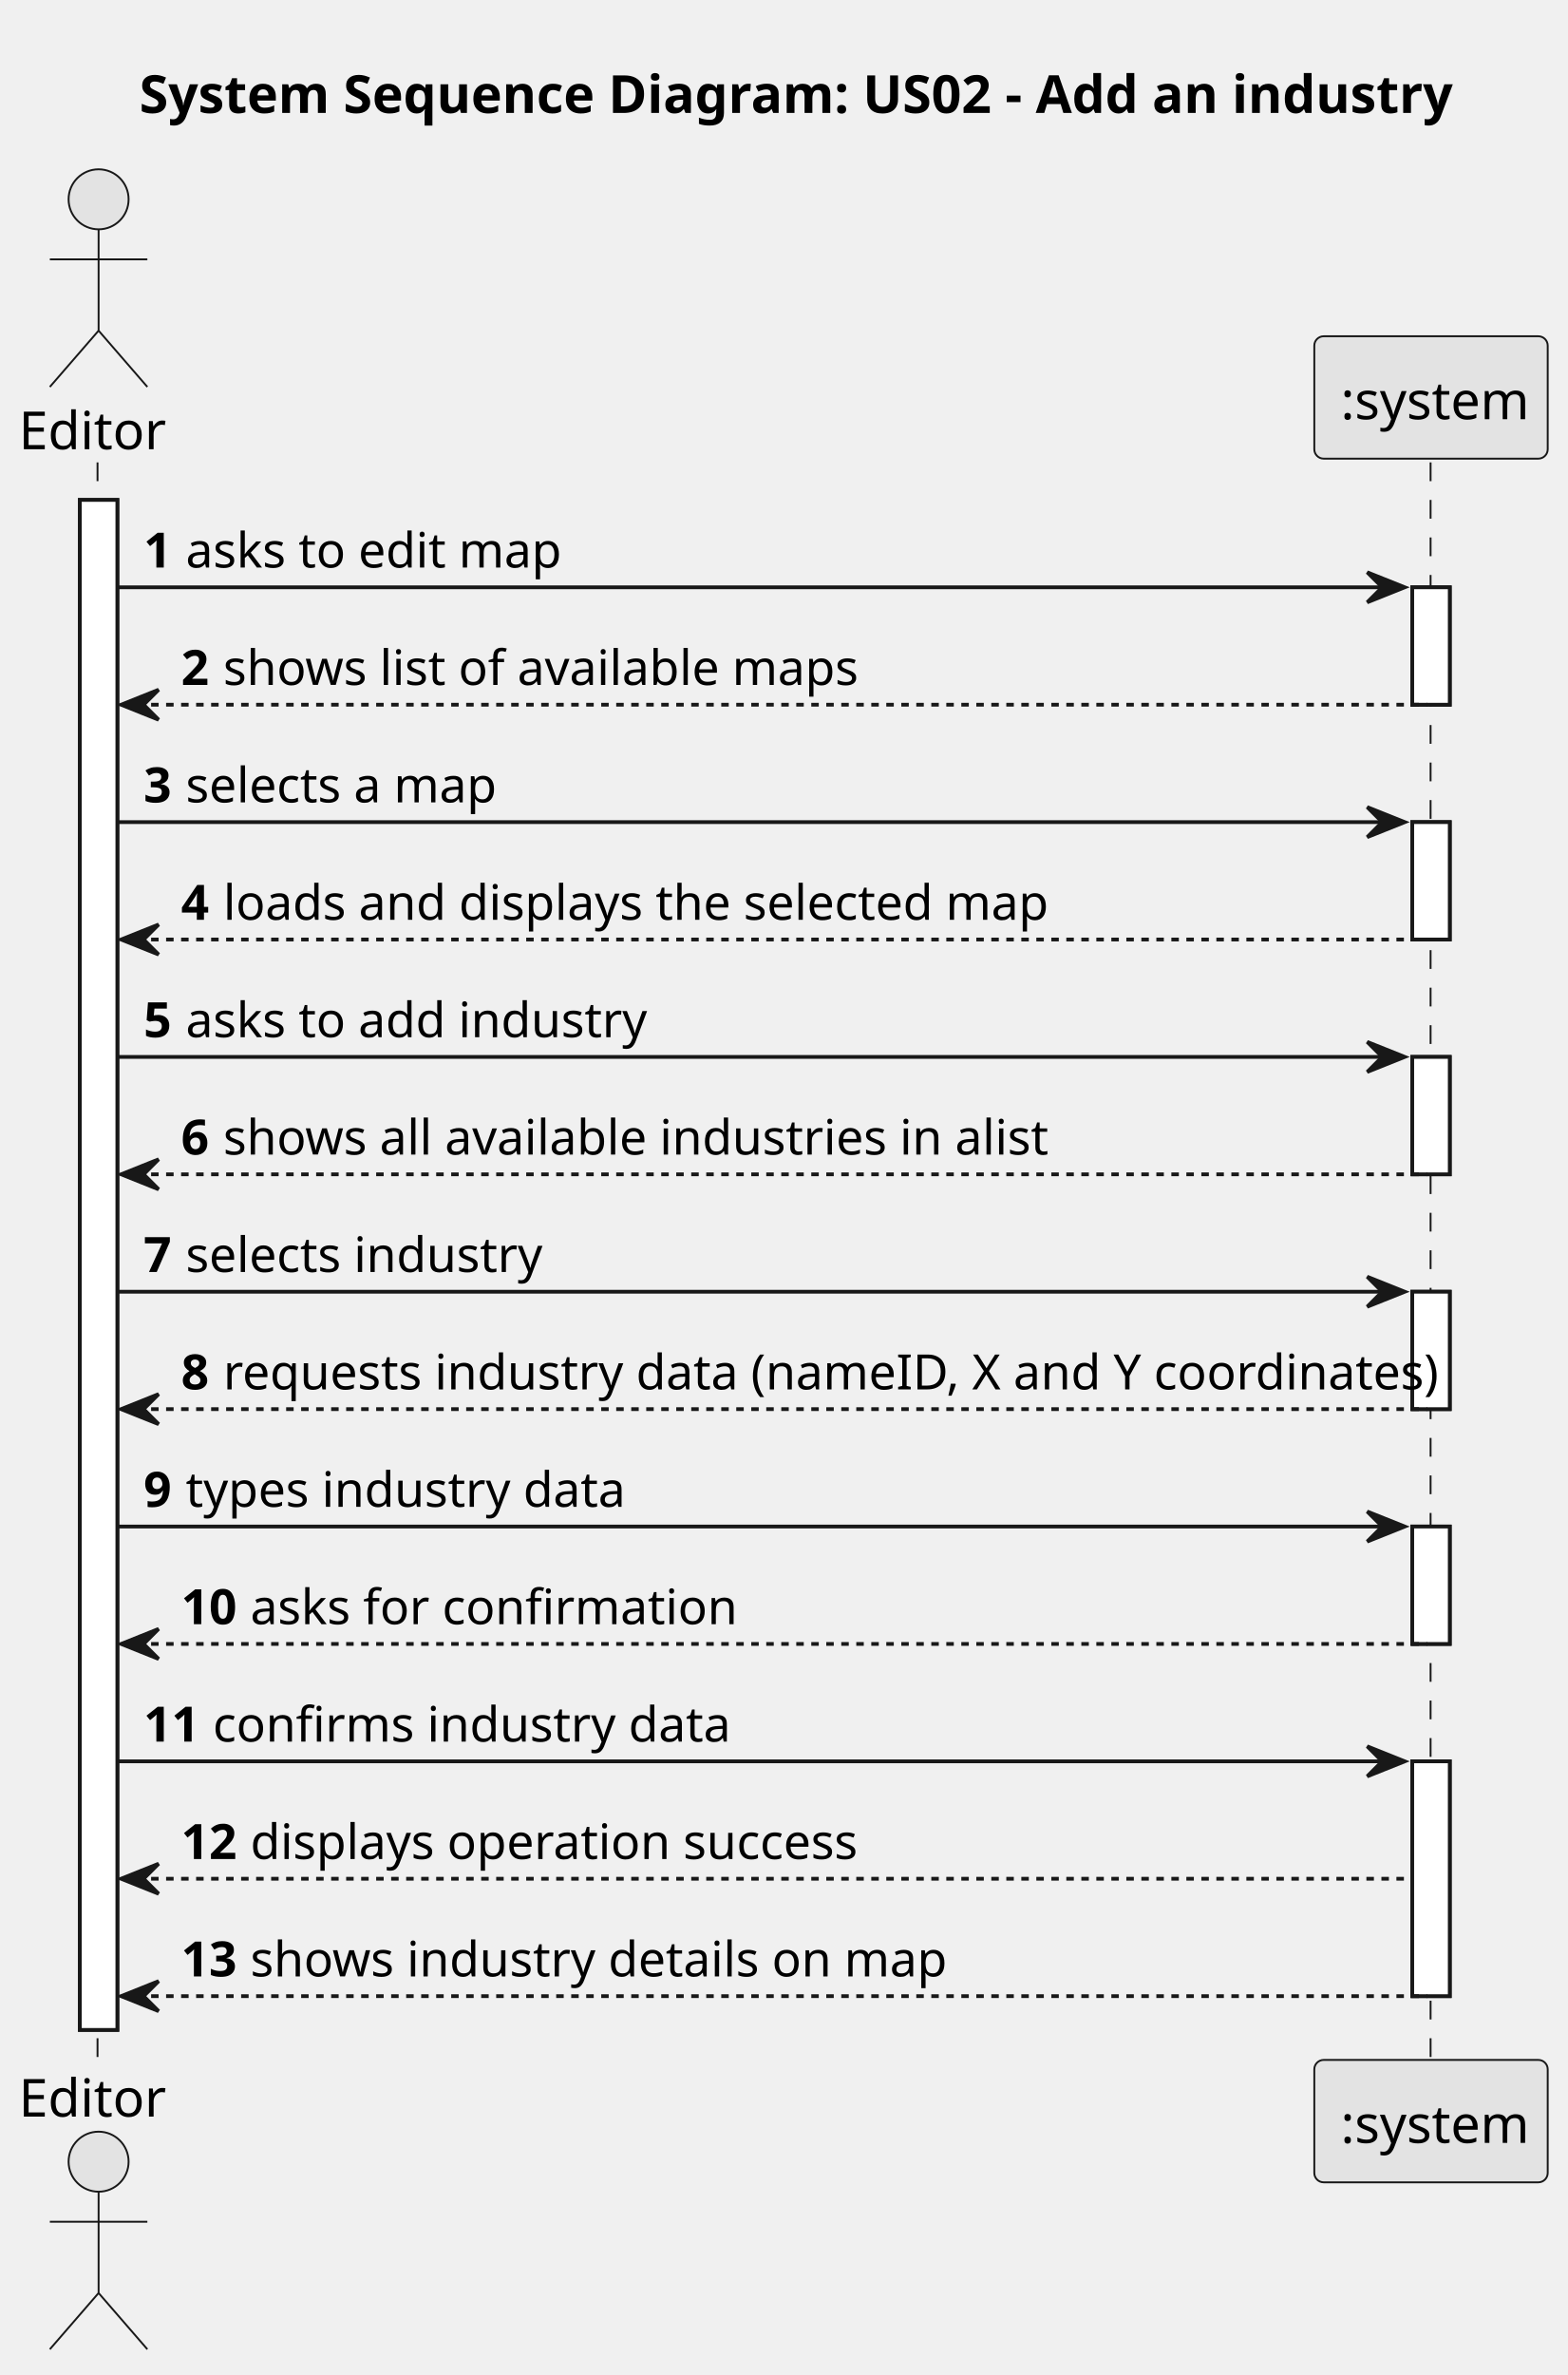
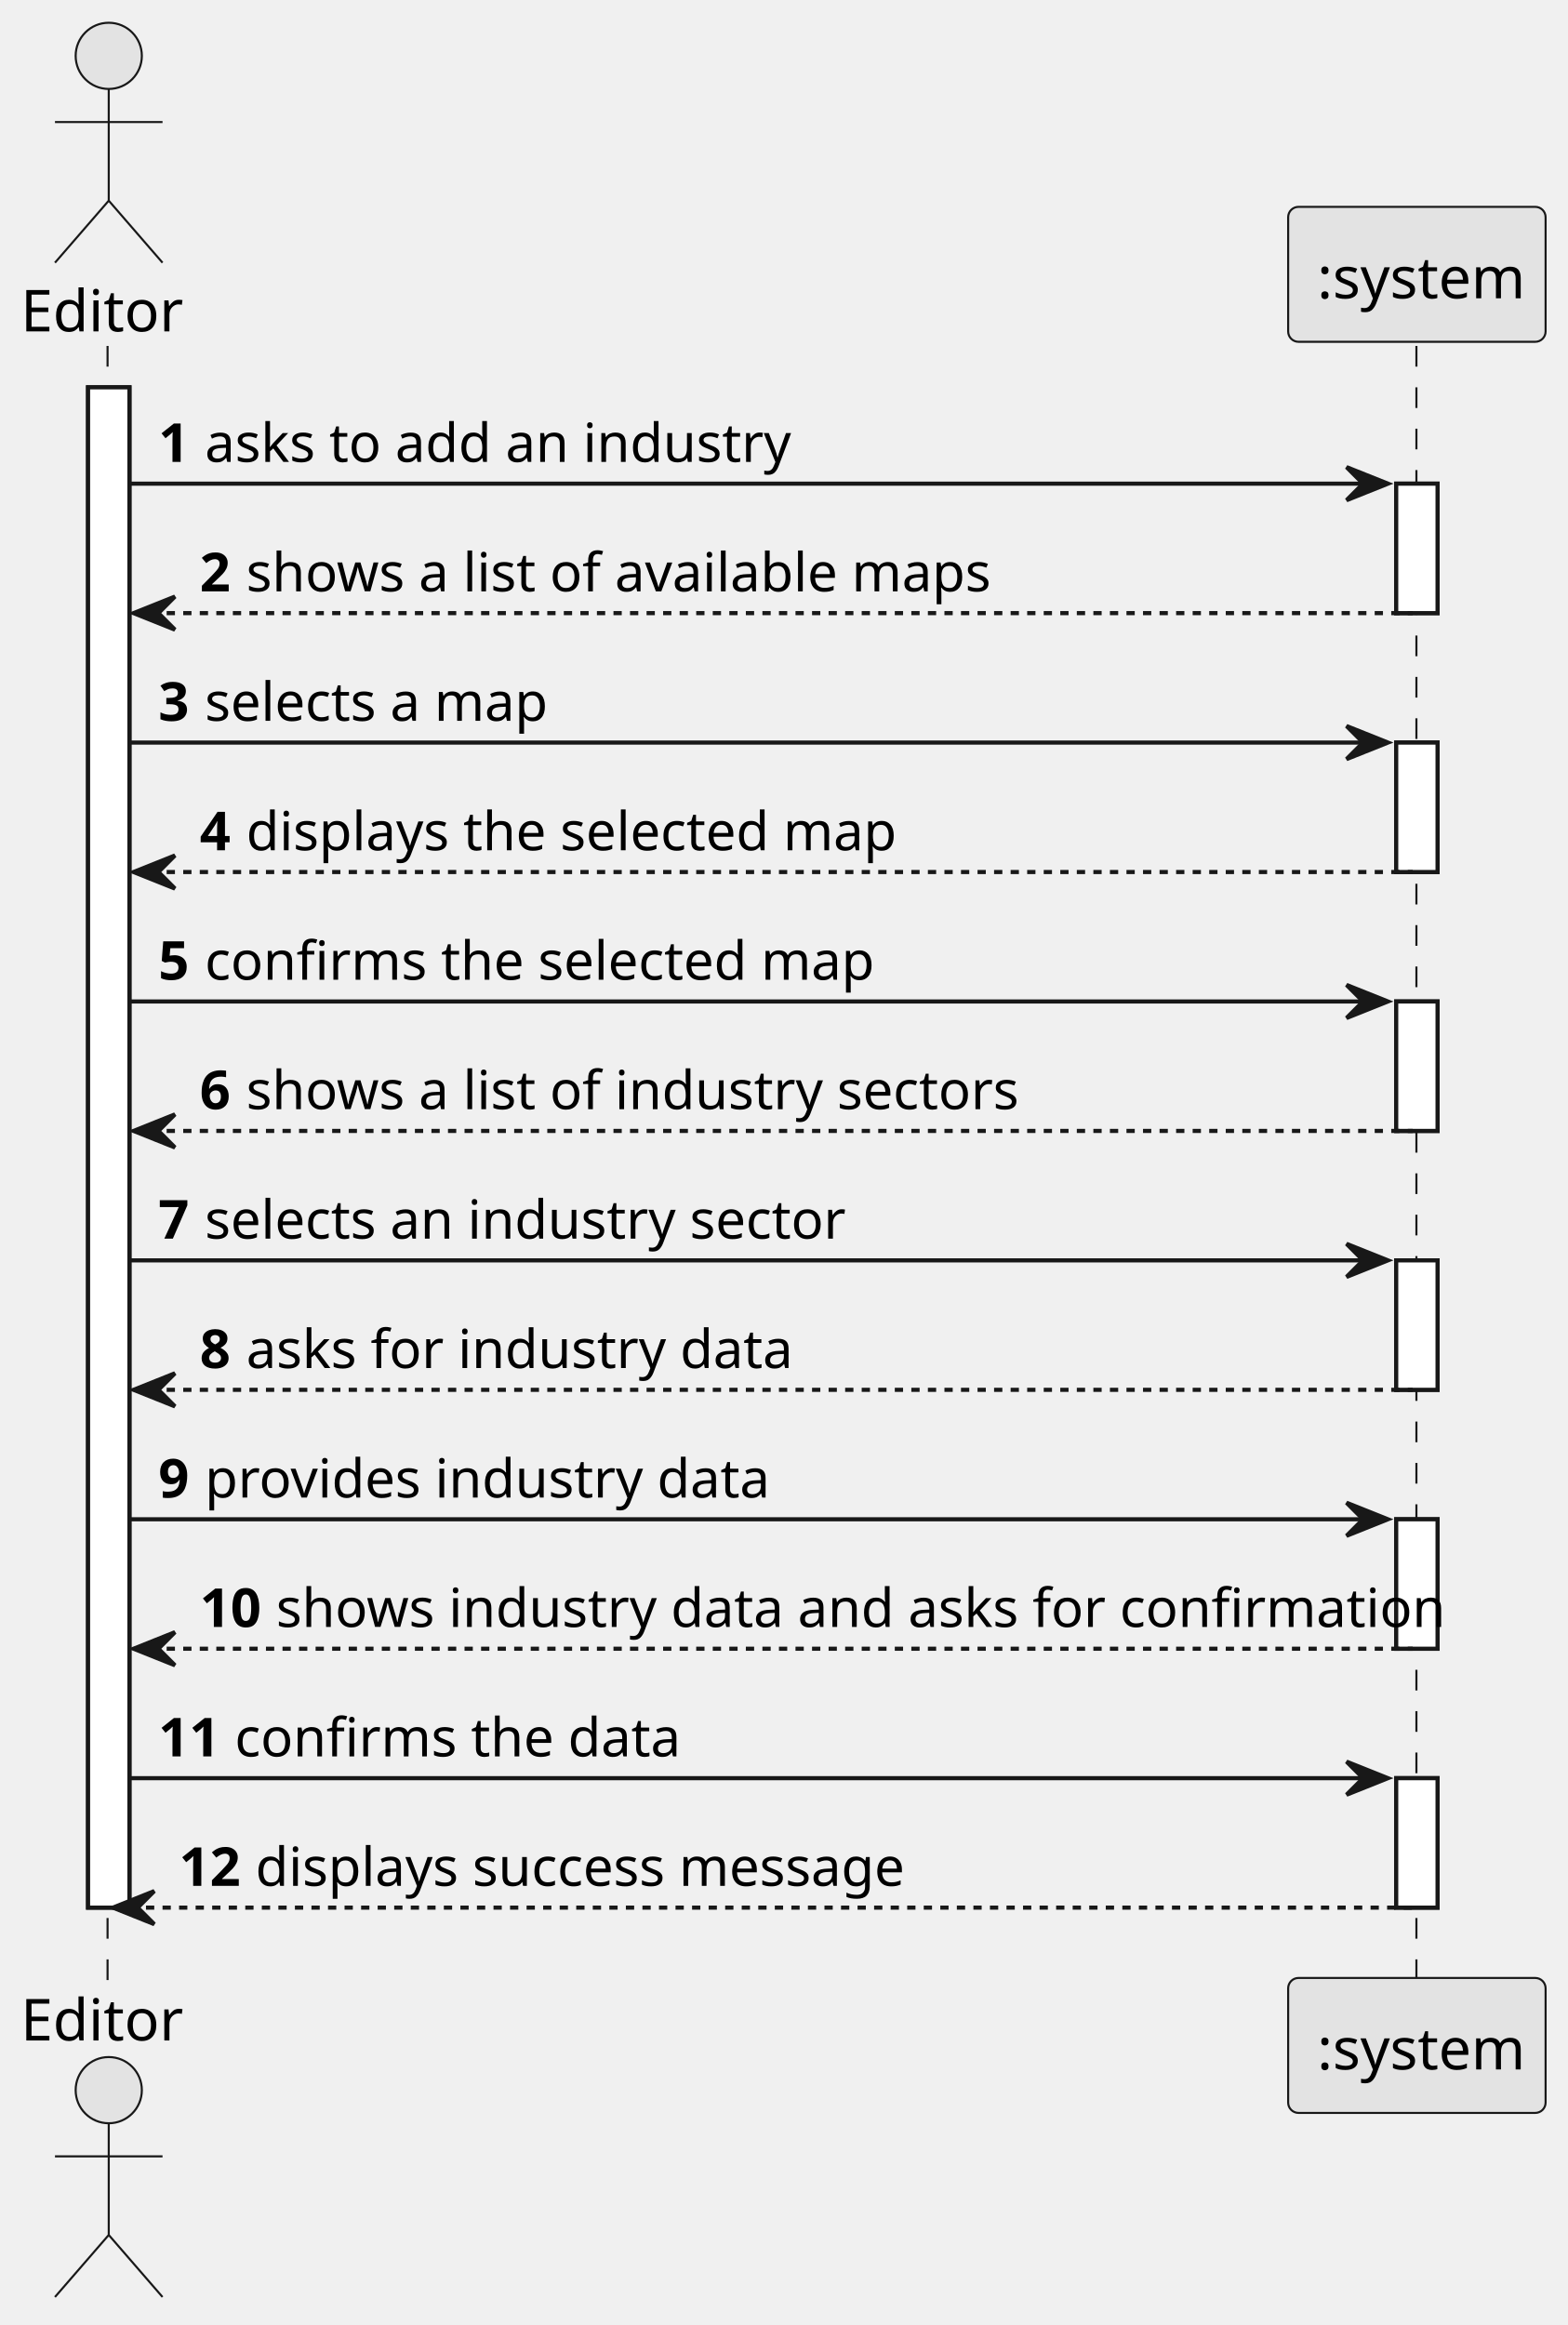
- <svg xmlns="http://www.w3.org/2000/svg" contentStyleType="text/css" height="633px" preserveAspectRatio="none" style="width:418px;height:633px;background:#FFFFFF;" version="1.1" viewBox="0 0 418 633" width="418px" zoomAndPan="magnify">
+ <svg xmlns="http://www.w3.org/2000/svg" contentStyleType="text/css" height="562px" preserveAspectRatio="none" style="width:379px;height:562px;background:#FFFFFF;" version="1.1" viewBox="0 0 379 562" width="379px" zoomAndPan="magnify">
  <defs />
  <g>
-     <text fill="#000000" font-family="sans-serif" font-size="14" font-weight="bold" lengthAdjust="spacing" textLength="342.316" x="37.154" y="30.107">System Sequence Diagram: US02 - Add an industry</text>
-     <rect fill="#FFFFFF" height="407.783" style="stroke:#181818;stroke-width:1.0;" width="10" x="21.286" y="133.242" />
-     <rect fill="#FFFFFF" height="31.291" style="stroke:#181818;stroke-width:1.0;" width="10" x="376.51" y="156.533" />
-     <rect fill="#FFFFFF" height="31.291" style="stroke:#181818;stroke-width:1.0;" width="10" x="376.51" y="219.115" />
-     <rect fill="#FFFFFF" height="31.291" style="stroke:#181818;stroke-width:1.0;" width="10" x="376.51" y="281.697" />
-     <rect fill="#FFFFFF" height="31.291" style="stroke:#181818;stroke-width:1.0;" width="10" x="376.51" y="344.279" />
-     <rect fill="#FFFFFF" height="31.291" style="stroke:#181818;stroke-width:1.0;" width="10" x="376.51" y="406.861" />
-     <rect fill="#FFFFFF" height="62.582" style="stroke:#181818;stroke-width:1.0;" width="10" x="376.51" y="469.443" />
-     <line style="stroke:#181818;stroke-width:0.5;stroke-dasharray:5.0,5.0;" x1="26" x2="26" y1="123.242" y2="550.025" />
-     <line style="stroke:#181818;stroke-width:0.5;stroke-dasharray:5.0,5.0;" x1="381.397" x2="381.397" y1="123.242" y2="550.025" />
-     <text fill="#000000" font-family="sans-serif" font-size="14" lengthAdjust="spacing" textLength="36.572" x="5" y="119.728">Editor</text>
-     <ellipse cx="26.286" cy="53.121" fill="#E3E3E3" rx="8" ry="8" style="stroke:#181818;stroke-width:0.5;" />
-     <path d="M26.286,61.121 L26.286,88.121 M13.286,69.121 L39.286,69.121 M26.286,88.121 L13.286,103.121 M26.286,88.121 L39.286,103.121 " fill="none" style="stroke:#181818;stroke-width:0.5;" />
-     <text fill="#000000" font-family="sans-serif" font-size="14" lengthAdjust="spacing" textLength="36.572" x="5" y="564.133">Editor</text>
-     <ellipse cx="26.286" cy="576.146" fill="#E3E3E3" rx="8" ry="8" style="stroke:#181818;stroke-width:0.5;" />
-     <path d="M26.286,584.146 L26.286,611.146 M13.286,592.146 L39.286,592.146 M26.286,611.146 L13.286,626.146 M26.286,611.146 L39.286,626.146 " fill="none" style="stroke:#181818;stroke-width:0.5;" />
-     <rect fill="#E3E3E3" height="32.621" rx="2.5" ry="2.5" style="stroke:#181818;stroke-width:0.5;" width="62.227" x="350.397" y="89.621" />
-     <text fill="#000000" font-family="sans-serif" font-size="14" lengthAdjust="spacing" textLength="48.227" x="357.397" y="111.728">:system</text>
-     <rect fill="#E3E3E3" height="32.621" rx="2.5" ry="2.5" style="stroke:#181818;stroke-width:0.5;" width="62.227" x="350.397" y="549.025" />
-     <text fill="#000000" font-family="sans-serif" font-size="14" lengthAdjust="spacing" textLength="48.227" x="357.397" y="571.133">:system</text>
-     <rect fill="#FFFFFF" height="407.783" style="stroke:#181818;stroke-width:1.0;" width="10" x="21.286" y="133.242" />
-     <rect fill="#FFFFFF" height="31.291" style="stroke:#181818;stroke-width:1.0;" width="10" x="376.51" y="156.533" />
-     <rect fill="#FFFFFF" height="31.291" style="stroke:#181818;stroke-width:1.0;" width="10" x="376.51" y="219.115" />
-     <rect fill="#FFFFFF" height="31.291" style="stroke:#181818;stroke-width:1.0;" width="10" x="376.51" y="281.697" />
-     <rect fill="#FFFFFF" height="31.291" style="stroke:#181818;stroke-width:1.0;" width="10" x="376.51" y="344.279" />
-     <rect fill="#FFFFFF" height="31.291" style="stroke:#181818;stroke-width:1.0;" width="10" x="376.51" y="406.861" />
-     <rect fill="#FFFFFF" height="62.582" style="stroke:#181818;stroke-width:1.0;" width="10" x="376.51" y="469.443" />
-     <polygon fill="#181818" points="364.51,152.533,374.51,156.533,364.51,160.533,368.51,156.533" style="stroke:#181818;stroke-width:1.0;" />
-     <line style="stroke:#181818;stroke-width:1.0;" x1="31.286" x2="370.51" y1="156.533" y2="156.533" />
-     <text fill="#000000" font-family="sans-serif" font-size="13" font-weight="bold" lengthAdjust="spacing" textLength="7.23" x="38.286" y="151.27">1</text>
-     <text fill="#000000" font-family="sans-serif" font-size="13" lengthAdjust="spacing" textLength="94.656" x="49.516" y="151.27">asks to edit map</text>
-     <polygon fill="#181818" points="42.286,183.824,32.286,187.824,42.286,191.824,38.286,187.824" style="stroke:#181818;stroke-width:1.0;" />
-     <line style="stroke:#181818;stroke-width:1.0;stroke-dasharray:2.0,2.0;" x1="36.286" x2="380.51" y1="187.824" y2="187.824" />
-     <text fill="#000000" font-family="sans-serif" font-size="13" font-weight="bold" lengthAdjust="spacing" textLength="7.23" x="48.286" y="182.561">2</text>
-     <text fill="#000000" font-family="sans-serif" font-size="13" lengthAdjust="spacing" textLength="161.129" x="59.516" y="182.561">shows list of available maps</text>
-     <polygon fill="#181818" points="364.51,215.115,374.51,219.115,364.51,223.115,368.51,219.115" style="stroke:#181818;stroke-width:1.0;" />
-     <line style="stroke:#181818;stroke-width:1.0;" x1="31.286" x2="370.51" y1="219.115" y2="219.115" />
-     <text fill="#000000" font-family="sans-serif" font-size="13" font-weight="bold" lengthAdjust="spacing" textLength="7.23" x="38.286" y="213.852">3</text>
-     <text fill="#000000" font-family="sans-serif" font-size="13" lengthAdjust="spacing" textLength="80.203" x="49.516" y="213.852">selects a map</text>
-     <polygon fill="#181818" points="42.286,246.406,32.286,250.406,42.286,254.406,38.286,250.406" style="stroke:#181818;stroke-width:1.0;" />
-     <line style="stroke:#181818;stroke-width:1.0;stroke-dasharray:2.0,2.0;" x1="36.286" x2="380.51" y1="250.406" y2="250.406" />
-     <text fill="#000000" font-family="sans-serif" font-size="13" font-weight="bold" lengthAdjust="spacing" textLength="7.23" x="48.286" y="245.144">4</text>
-     <text fill="#000000" font-family="sans-serif" font-size="13" lengthAdjust="spacing" textLength="209.574" x="59.516" y="245.144">loads and displays the selected map</text>
-     <polygon fill="#181818" points="364.51,277.697,374.51,281.697,364.51,285.697,368.51,281.697" style="stroke:#181818;stroke-width:1.0;" />
-     <line style="stroke:#181818;stroke-width:1.0;" x1="31.286" x2="370.51" y1="281.697" y2="281.697" />
-     <text fill="#000000" font-family="sans-serif" font-size="13" font-weight="bold" lengthAdjust="spacing" textLength="7.23" x="38.286" y="276.435">5</text>
-     <text fill="#000000" font-family="sans-serif" font-size="13" lengthAdjust="spacing" textLength="115.616" x="49.516" y="276.435">asks to add industry</text>
-     <polygon fill="#181818" points="42.286,308.988,32.286,312.988,42.286,316.988,38.286,312.988" style="stroke:#181818;stroke-width:1.0;" />
-     <line style="stroke:#181818;stroke-width:1.0;stroke-dasharray:2.0,2.0;" x1="36.286" x2="380.51" y1="312.988" y2="312.988" />
-     <text fill="#000000" font-family="sans-serif" font-size="13" font-weight="bold" lengthAdjust="spacing" textLength="7.23" x="48.286" y="307.726">6</text>
-     <text fill="#000000" font-family="sans-serif" font-size="13" lengthAdjust="spacing" textLength="208.102" x="59.516" y="307.726">shows all available industries in alist</text>
-     <polygon fill="#181818" points="364.51,340.279,374.51,344.279,364.51,348.279,368.51,344.279" style="stroke:#181818;stroke-width:1.0;" />
-     <line style="stroke:#181818;stroke-width:1.0;" x1="31.286" x2="370.51" y1="344.279" y2="344.279" />
-     <text fill="#000000" font-family="sans-serif" font-size="13" font-weight="bold" lengthAdjust="spacing" textLength="7.23" x="38.286" y="339.017">7</text>
-     <text fill="#000000" font-family="sans-serif" font-size="13" lengthAdjust="spacing" textLength="89.591" x="49.516" y="339.017">selects industry</text>
-     <polygon fill="#181818" points="42.286,371.57,32.286,375.57,42.286,379.57,38.286,375.57" style="stroke:#181818;stroke-width:1.0;" />
-     <line style="stroke:#181818;stroke-width:1.0;stroke-dasharray:2.0,2.0;" x1="36.286" x2="380.51" y1="375.57" y2="375.57" />
-     <text fill="#000000" font-family="sans-serif" font-size="13" font-weight="bold" lengthAdjust="spacing" textLength="7.23" x="48.286" y="370.308">8</text>
-     <text fill="#000000" font-family="sans-serif" font-size="13" lengthAdjust="spacing" textLength="309.994" x="59.516" y="370.308">requests industry data (nameID, X and Y coordinates)</text>
-     <polygon fill="#181818" points="364.51,402.861,374.51,406.861,364.51,410.861,368.51,406.861" style="stroke:#181818;stroke-width:1.0;" />
-     <line style="stroke:#181818;stroke-width:1.0;" x1="31.286" x2="370.51" y1="406.861" y2="406.861" />
-     <text fill="#000000" font-family="sans-serif" font-size="13" font-weight="bold" lengthAdjust="spacing" textLength="7.23" x="38.286" y="401.599">9</text>
-     <text fill="#000000" font-family="sans-serif" font-size="13" lengthAdjust="spacing" textLength="109.116" x="49.516" y="401.599">types industry data</text>
-     <polygon fill="#181818" points="42.286,434.152,32.286,438.152,42.286,442.152,38.286,438.152" style="stroke:#181818;stroke-width:1.0;" />
-     <line style="stroke:#181818;stroke-width:1.0;stroke-dasharray:2.0,2.0;" x1="36.286" x2="380.51" y1="438.152" y2="438.152" />
-     <text fill="#000000" font-family="sans-serif" font-size="13" font-weight="bold" lengthAdjust="spacing" textLength="14.46" x="48.286" y="432.89">10</text>
-     <text fill="#000000" font-family="sans-serif" font-size="13" lengthAdjust="spacing" textLength="119.933" x="66.746" y="432.89">asks for confirmation</text>
-     <polygon fill="#181818" points="364.51,465.443,374.51,469.443,364.51,473.443,368.51,469.443" style="stroke:#181818;stroke-width:1.0;" />
-     <line style="stroke:#181818;stroke-width:1.0;" x1="31.286" x2="370.51" y1="469.443" y2="469.443" />
-     <text fill="#000000" font-family="sans-serif" font-size="13" font-weight="bold" lengthAdjust="spacing" textLength="14.46" x="38.286" y="464.181">11</text>
-     <text fill="#000000" font-family="sans-serif" font-size="13" lengthAdjust="spacing" textLength="127.163" x="56.746" y="464.181">confirms industry data</text>
-     <polygon fill="#181818" points="42.286,496.734,32.286,500.734,42.286,504.734,38.286,500.734" style="stroke:#181818;stroke-width:1.0;" />
-     <line style="stroke:#181818;stroke-width:1.0;stroke-dasharray:2.0,2.0;" x1="36.286" x2="375.51" y1="500.734" y2="500.734" />
-     <text fill="#000000" font-family="sans-serif" font-size="13" font-weight="bold" lengthAdjust="spacing" textLength="14.46" x="48.286" y="495.472">12</text>
-     <text fill="#000000" font-family="sans-serif" font-size="13" lengthAdjust="spacing" textLength="155.359" x="66.746" y="495.472">displays operation success</text>
-     <polygon fill="#181818" points="42.286,528.025,32.286,532.025,42.286,536.025,38.286,532.025" style="stroke:#181818;stroke-width:1.0;" />
-     <line style="stroke:#181818;stroke-width:1.0;stroke-dasharray:2.0,2.0;" x1="36.286" x2="380.51" y1="532.025" y2="532.025" />
-     <text fill="#000000" font-family="sans-serif" font-size="13" font-weight="bold" lengthAdjust="spacing" textLength="14.46" x="48.286" y="526.763">13</text>
-     <text fill="#000000" font-family="sans-serif" font-size="13" lengthAdjust="spacing" textLength="174.142" x="66.746" y="526.763">shows industry details on map</text>
+     <rect fill="#FFFFFF" height="367.492" style="stroke:#181818;stroke-width:1.0;" width="10" x="21.286" y="93.621" />
+     <rect fill="#FFFFFF" height="31.291" style="stroke:#181818;stroke-width:1.0;" width="10" x="337.485" y="116.912" />
+     <rect fill="#FFFFFF" height="31.291" style="stroke:#181818;stroke-width:1.0;" width="10" x="337.485" y="179.494" />
+     <rect fill="#FFFFFF" height="31.291" style="stroke:#181818;stroke-width:1.0;" width="10" x="337.485" y="242.076" />
+     <rect fill="#FFFFFF" height="31.291" style="stroke:#181818;stroke-width:1.0;" width="10" x="337.485" y="304.658" />
+     <rect fill="#FFFFFF" height="31.291" style="stroke:#181818;stroke-width:1.0;" width="10" x="337.485" y="367.24" />
+     <rect fill="#FFFFFF" height="31.291" style="stroke:#181818;stroke-width:1.0;" width="10" x="337.485" y="429.822" />
+     <line style="stroke:#181818;stroke-width:0.5;stroke-dasharray:5.0,5.0;" x1="26" x2="26" y1="83.621" y2="479.113" />
+     <line style="stroke:#181818;stroke-width:0.5;stroke-dasharray:5.0,5.0;" x1="342.371" x2="342.371" y1="83.621" y2="479.113" />
+     <text fill="#000000" font-family="sans-serif" font-size="14" lengthAdjust="spacing" textLength="36.572" x="5" y="80.107">Editor</text>
+     <ellipse cx="26.286" cy="13.5" fill="#E3E3E3" rx="8" ry="8" style="stroke:#181818;stroke-width:0.5;" />
+     <path d="M26.286,21.5 L26.286,48.5 M13.286,29.5 L39.286,29.5 M26.286,48.5 L13.286,63.5 M26.286,48.5 L39.286,63.5 " fill="none" style="stroke:#181818;stroke-width:0.5;" />
+     <text fill="#000000" font-family="sans-serif" font-size="14" lengthAdjust="spacing" textLength="36.572" x="5" y="493.221">Editor</text>
+     <ellipse cx="26.286" cy="505.234" fill="#E3E3E3" rx="8" ry="8" style="stroke:#181818;stroke-width:0.5;" />
+     <path d="M26.286,513.234 L26.286,540.234 M13.286,521.234 L39.286,521.234 M26.286,540.234 L13.286,555.234 M26.286,540.234 L39.286,555.234 " fill="none" style="stroke:#181818;stroke-width:0.5;" />
+     <rect fill="#E3E3E3" height="32.621" rx="2.5" ry="2.5" style="stroke:#181818;stroke-width:0.5;" width="62.227" x="311.371" y="50" />
+     <text fill="#000000" font-family="sans-serif" font-size="14" lengthAdjust="spacing" textLength="48.227" x="318.371" y="72.107">:system</text>
+     <rect fill="#E3E3E3" height="32.621" rx="2.5" ry="2.5" style="stroke:#181818;stroke-width:0.5;" width="62.227" x="311.371" y="478.113" />
+     <text fill="#000000" font-family="sans-serif" font-size="14" lengthAdjust="spacing" textLength="48.227" x="318.371" y="500.221">:system</text>
+     <rect fill="#FFFFFF" height="367.492" style="stroke:#181818;stroke-width:1.0;" width="10" x="21.286" y="93.621" />
+     <rect fill="#FFFFFF" height="31.291" style="stroke:#181818;stroke-width:1.0;" width="10" x="337.485" y="116.912" />
+     <rect fill="#FFFFFF" height="31.291" style="stroke:#181818;stroke-width:1.0;" width="10" x="337.485" y="179.494" />
+     <rect fill="#FFFFFF" height="31.291" style="stroke:#181818;stroke-width:1.0;" width="10" x="337.485" y="242.076" />
+     <rect fill="#FFFFFF" height="31.291" style="stroke:#181818;stroke-width:1.0;" width="10" x="337.485" y="304.658" />
+     <rect fill="#FFFFFF" height="31.291" style="stroke:#181818;stroke-width:1.0;" width="10" x="337.485" y="367.24" />
+     <rect fill="#FFFFFF" height="31.291" style="stroke:#181818;stroke-width:1.0;" width="10" x="337.485" y="429.822" />
+     <polygon fill="#181818" points="325.485,112.912,335.485,116.912,325.485,120.912,329.485,116.912" style="stroke:#181818;stroke-width:1.0;" />
+     <line style="stroke:#181818;stroke-width:1.0;" x1="31.286" x2="331.485" y1="116.912" y2="116.912" />
+     <text fill="#000000" font-family="sans-serif" font-size="13" font-weight="bold" lengthAdjust="spacing" textLength="7.23" x="38.286" y="111.649">1</text>
+     <text fill="#000000" font-family="sans-serif" font-size="13" lengthAdjust="spacing" textLength="133.688" x="49.516" y="111.649">asks to add an industry</text>
+     <polygon fill="#181818" points="42.286,144.203,32.286,148.203,42.286,152.203,38.286,148.203" style="stroke:#181818;stroke-width:1.0;" />
+     <line style="stroke:#181818;stroke-width:1.0;stroke-dasharray:2.0,2.0;" x1="36.286" x2="341.485" y1="148.203" y2="148.203" />
+     <text fill="#000000" font-family="sans-serif" font-size="13" font-weight="bold" lengthAdjust="spacing" textLength="7.23" x="48.286" y="142.94">2</text>
+     <text fill="#000000" font-family="sans-serif" font-size="13" lengthAdjust="spacing" textLength="171.971" x="59.516" y="142.94">shows a list of available maps</text>
+     <polygon fill="#181818" points="325.485,175.494,335.485,179.494,325.485,183.494,329.485,179.494" style="stroke:#181818;stroke-width:1.0;" />
+     <line style="stroke:#181818;stroke-width:1.0;" x1="31.286" x2="331.485" y1="179.494" y2="179.494" />
+     <text fill="#000000" font-family="sans-serif" font-size="13" font-weight="bold" lengthAdjust="spacing" textLength="7.23" x="38.286" y="174.231">3</text>
+     <text fill="#000000" font-family="sans-serif" font-size="13" lengthAdjust="spacing" textLength="80.203" x="49.516" y="174.231">selects a map</text>
+     <polygon fill="#181818" points="42.286,206.785,32.286,210.785,42.286,214.785,38.286,210.785" style="stroke:#181818;stroke-width:1.0;" />
+     <line style="stroke:#181818;stroke-width:1.0;stroke-dasharray:2.0,2.0;" x1="36.286" x2="341.485" y1="210.785" y2="210.785" />
+     <text fill="#000000" font-family="sans-serif" font-size="13" font-weight="bold" lengthAdjust="spacing" textLength="7.23" x="48.286" y="205.523">4</text>
+     <text fill="#000000" font-family="sans-serif" font-size="13" lengthAdjust="spacing" textLength="149.583" x="59.516" y="205.523">displays the selected map</text>
+     <polygon fill="#181818" points="325.485,238.076,335.485,242.076,325.485,246.076,329.485,242.076" style="stroke:#181818;stroke-width:1.0;" />
+     <line style="stroke:#181818;stroke-width:1.0;" x1="31.286" x2="331.485" y1="242.076" y2="242.076" />
+     <text fill="#000000" font-family="sans-serif" font-size="13" font-weight="bold" lengthAdjust="spacing" textLength="7.23" x="38.286" y="236.814">5</text>
+     <text fill="#000000" font-family="sans-serif" font-size="13" lengthAdjust="spacing" textLength="151.734" x="49.516" y="236.814">confirms the selected map</text>
+     <polygon fill="#181818" points="42.286,269.367,32.286,273.367,42.286,277.367,38.286,273.367" style="stroke:#181818;stroke-width:1.0;" />
+     <line style="stroke:#181818;stroke-width:1.0;stroke-dasharray:2.0,2.0;" x1="36.286" x2="341.485" y1="273.367" y2="273.367" />
+     <text fill="#000000" font-family="sans-serif" font-size="13" font-weight="bold" lengthAdjust="spacing" textLength="7.23" x="48.286" y="268.104">6</text>
+     <text fill="#000000" font-family="sans-serif" font-size="13" lengthAdjust="spacing" textLength="176.287" x="59.516" y="268.104">shows a list of industry sectors</text>
+     <polygon fill="#181818" points="325.485,300.658,335.485,304.658,325.485,308.658,329.485,304.658" style="stroke:#181818;stroke-width:1.0;" />
+     <line style="stroke:#181818;stroke-width:1.0;" x1="31.286" x2="331.485" y1="304.658" y2="304.658" />
+     <text fill="#000000" font-family="sans-serif" font-size="13" font-weight="bold" lengthAdjust="spacing" textLength="7.23" x="38.286" y="299.396">7</text>
+     <text fill="#000000" font-family="sans-serif" font-size="13" lengthAdjust="spacing" textLength="146.675" x="49.516" y="299.396">selects an industry sector</text>
+     <polygon fill="#181818" points="42.286,331.949,32.286,335.949,42.286,339.949,38.286,335.949" style="stroke:#181818;stroke-width:1.0;" />
+     <line style="stroke:#181818;stroke-width:1.0;stroke-dasharray:2.0,2.0;" x1="36.286" x2="341.485" y1="335.949" y2="335.949" />
+     <text fill="#000000" font-family="sans-serif" font-size="13" font-weight="bold" lengthAdjust="spacing" textLength="7.23" x="48.286" y="330.687">8</text>
+     <text fill="#000000" font-family="sans-serif" font-size="13" lengthAdjust="spacing" textLength="123.557" x="59.516" y="330.687">asks for industry data</text>
+     <polygon fill="#181818" points="325.485,363.24,335.485,367.24,325.485,371.24,329.485,367.24" style="stroke:#181818;stroke-width:1.0;" />
+     <line style="stroke:#181818;stroke-width:1.0;" x1="31.286" x2="331.485" y1="367.24" y2="367.24" />
+     <text fill="#000000" font-family="sans-serif" font-size="13" font-weight="bold" lengthAdjust="spacing" textLength="7.23" x="38.286" y="361.978">9</text>
+     <text fill="#000000" font-family="sans-serif" font-size="13" lengthAdjust="spacing" textLength="127.182" x="49.516" y="361.978">provides industry data</text>
+     <polygon fill="#181818" points="42.286,394.531,32.286,398.531,42.286,402.531,38.286,398.531" style="stroke:#181818;stroke-width:1.0;" />
+     <line style="stroke:#181818;stroke-width:1.0;stroke-dasharray:2.0,2.0;" x1="36.286" x2="341.485" y1="398.531" y2="398.531" />
+     <text fill="#000000" font-family="sans-serif" font-size="13" font-weight="bold" lengthAdjust="spacing" textLength="14.46" x="48.286" y="393.269">10</text>
+     <text fill="#000000" font-family="sans-serif" font-size="13" lengthAdjust="spacing" textLength="263.739" x="66.746" y="393.269">shows industry data and asks for confirmation</text>
+     <polygon fill="#181818" points="325.485,425.822,335.485,429.822,325.485,433.822,329.485,429.822" style="stroke:#181818;stroke-width:1.0;" />
+     <line style="stroke:#181818;stroke-width:1.0;" x1="31.286" x2="331.485" y1="429.822" y2="429.822" />
+     <text fill="#000000" font-family="sans-serif" font-size="13" font-weight="bold" lengthAdjust="spacing" textLength="14.46" x="38.286" y="424.56">11</text>
+     <text fill="#000000" font-family="sans-serif" font-size="13" lengthAdjust="spacing" textLength="99.715" x="56.746" y="424.56">confirms the data</text>
+     <polygon fill="#181818" points="37.286,457.113,27.286,461.113,37.286,465.113,33.286,461.113" style="stroke:#181818;stroke-width:1.0;" />
+     <line style="stroke:#181818;stroke-width:1.0;stroke-dasharray:2.0,2.0;" x1="31.286" x2="341.485" y1="461.113" y2="461.113" />
+     <text fill="#000000" font-family="sans-serif" font-size="13" font-weight="bold" lengthAdjust="spacing" textLength="14.46" x="43.286" y="455.851">12</text>
+     <text fill="#000000" font-family="sans-serif" font-size="13" lengthAdjust="spacing" textLength="153.899" x="61.746" y="455.851">displays success message</text>
  </g>
</svg>
